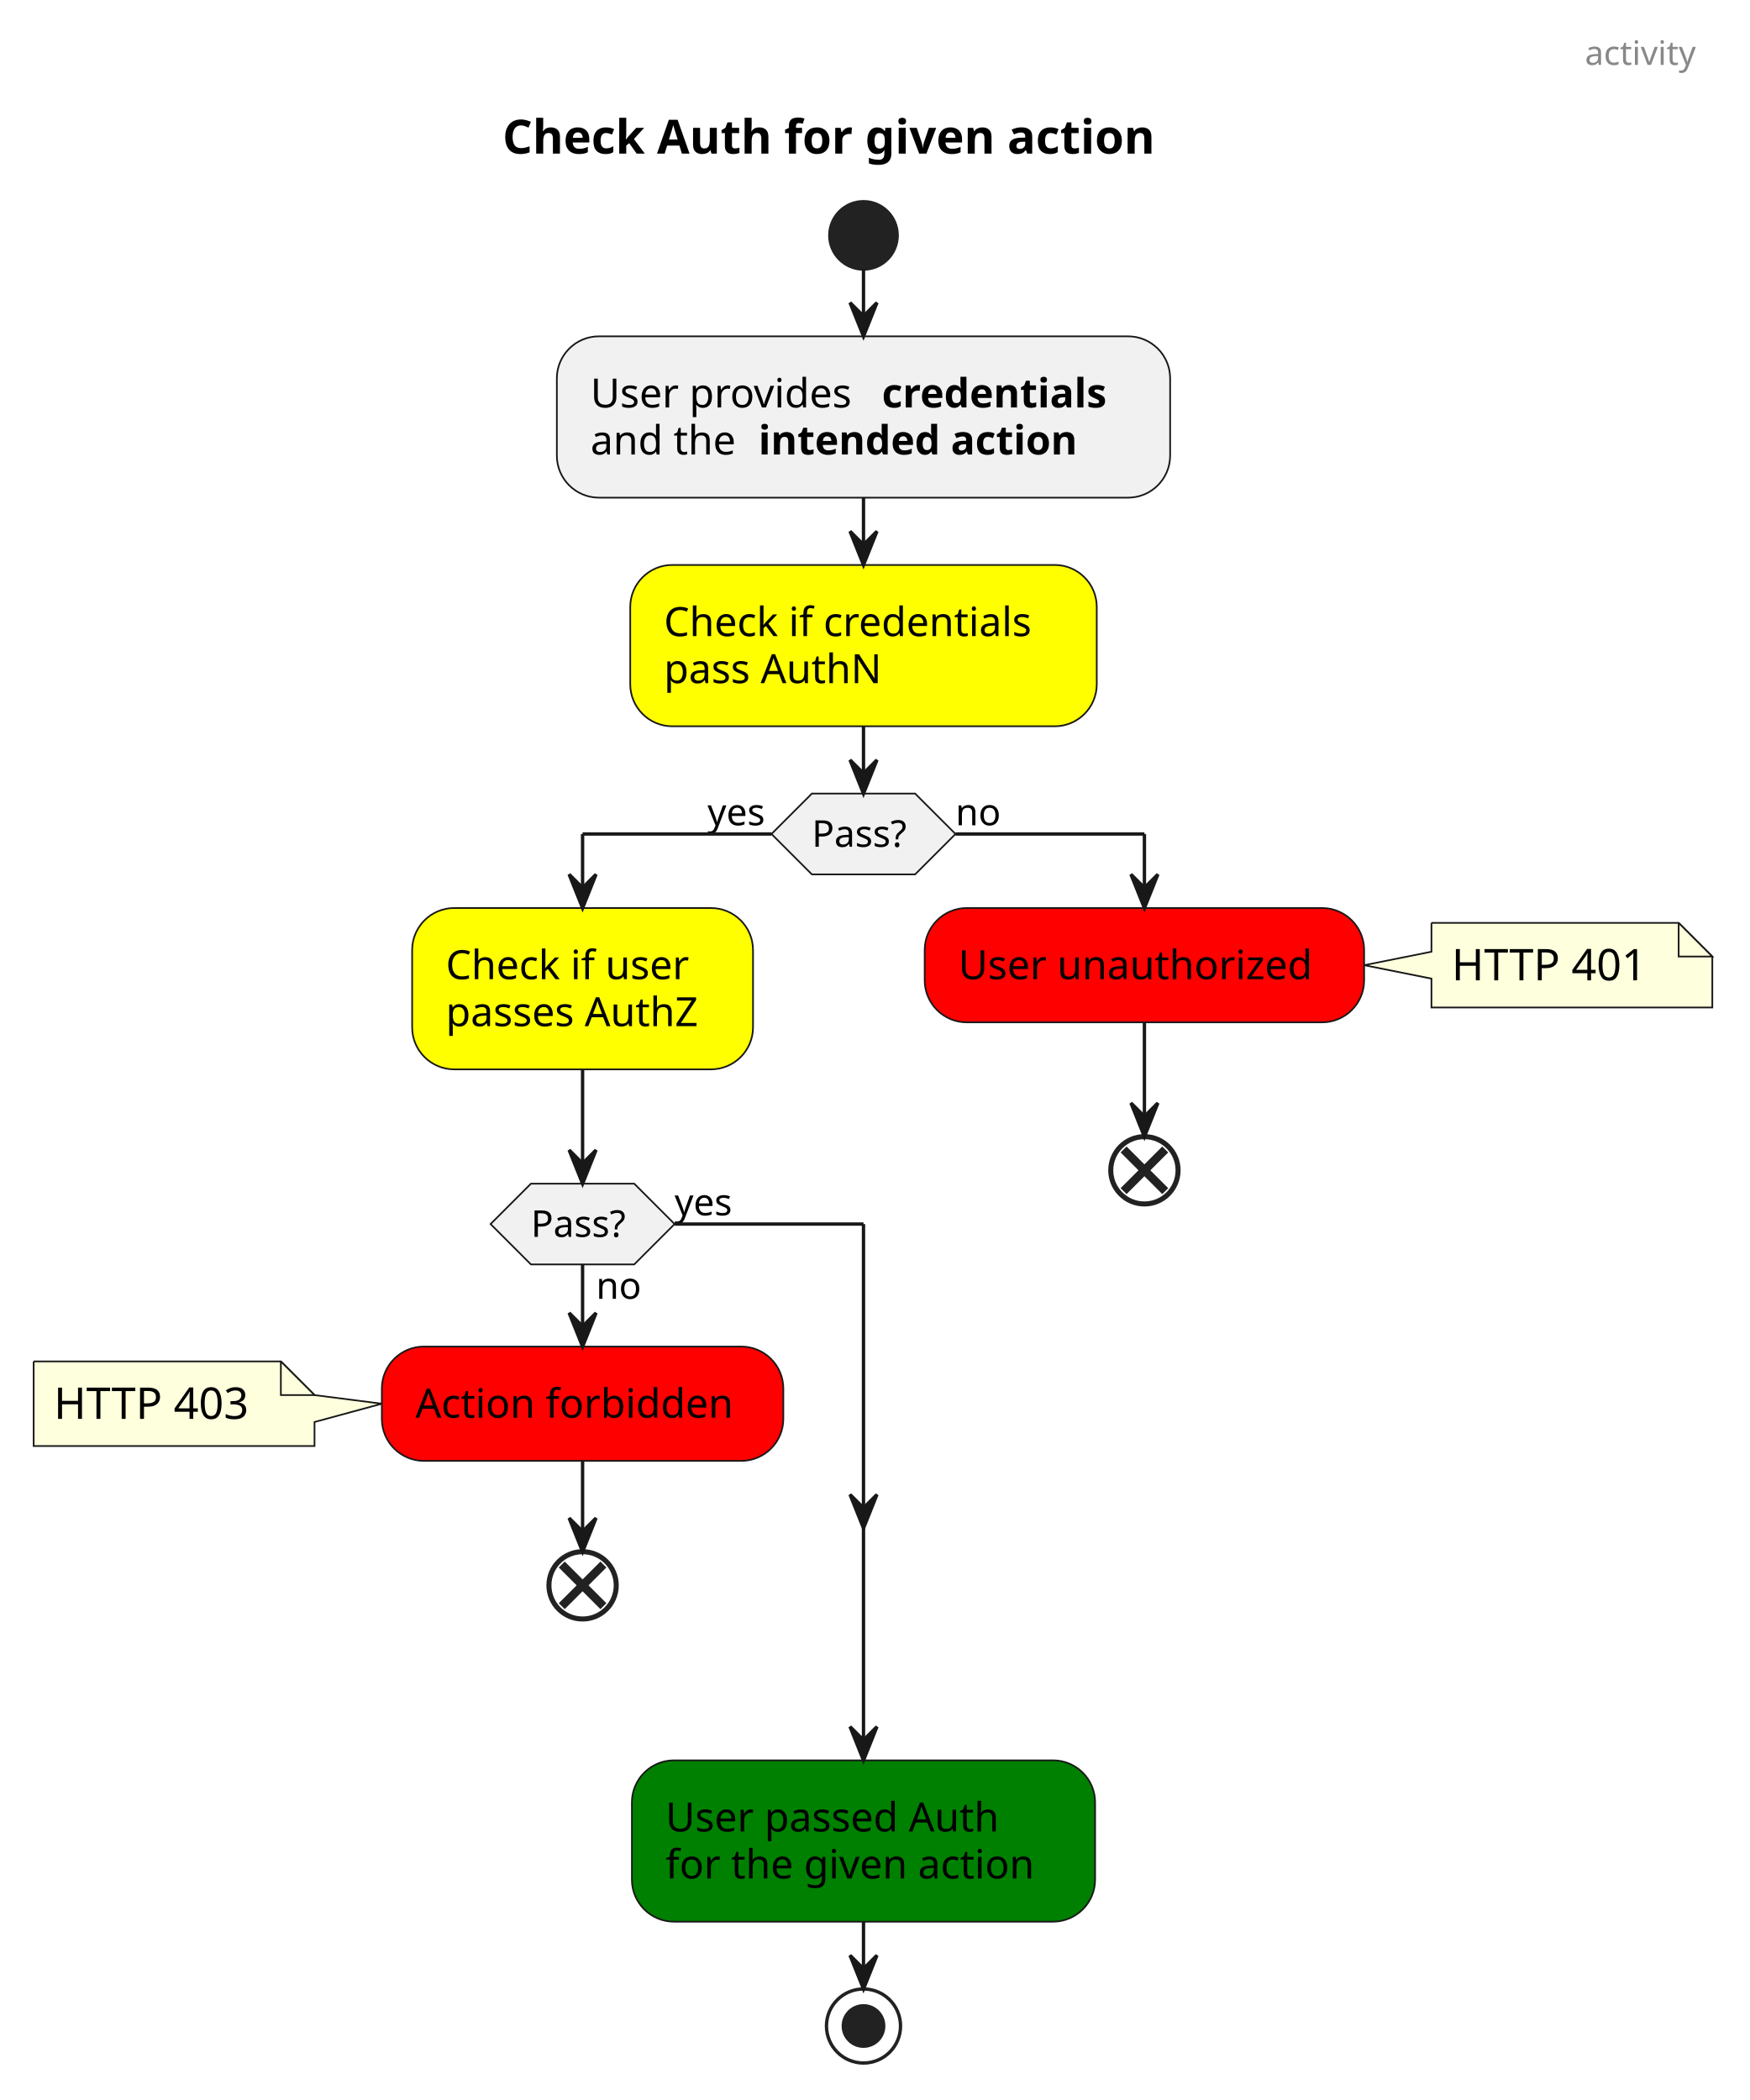
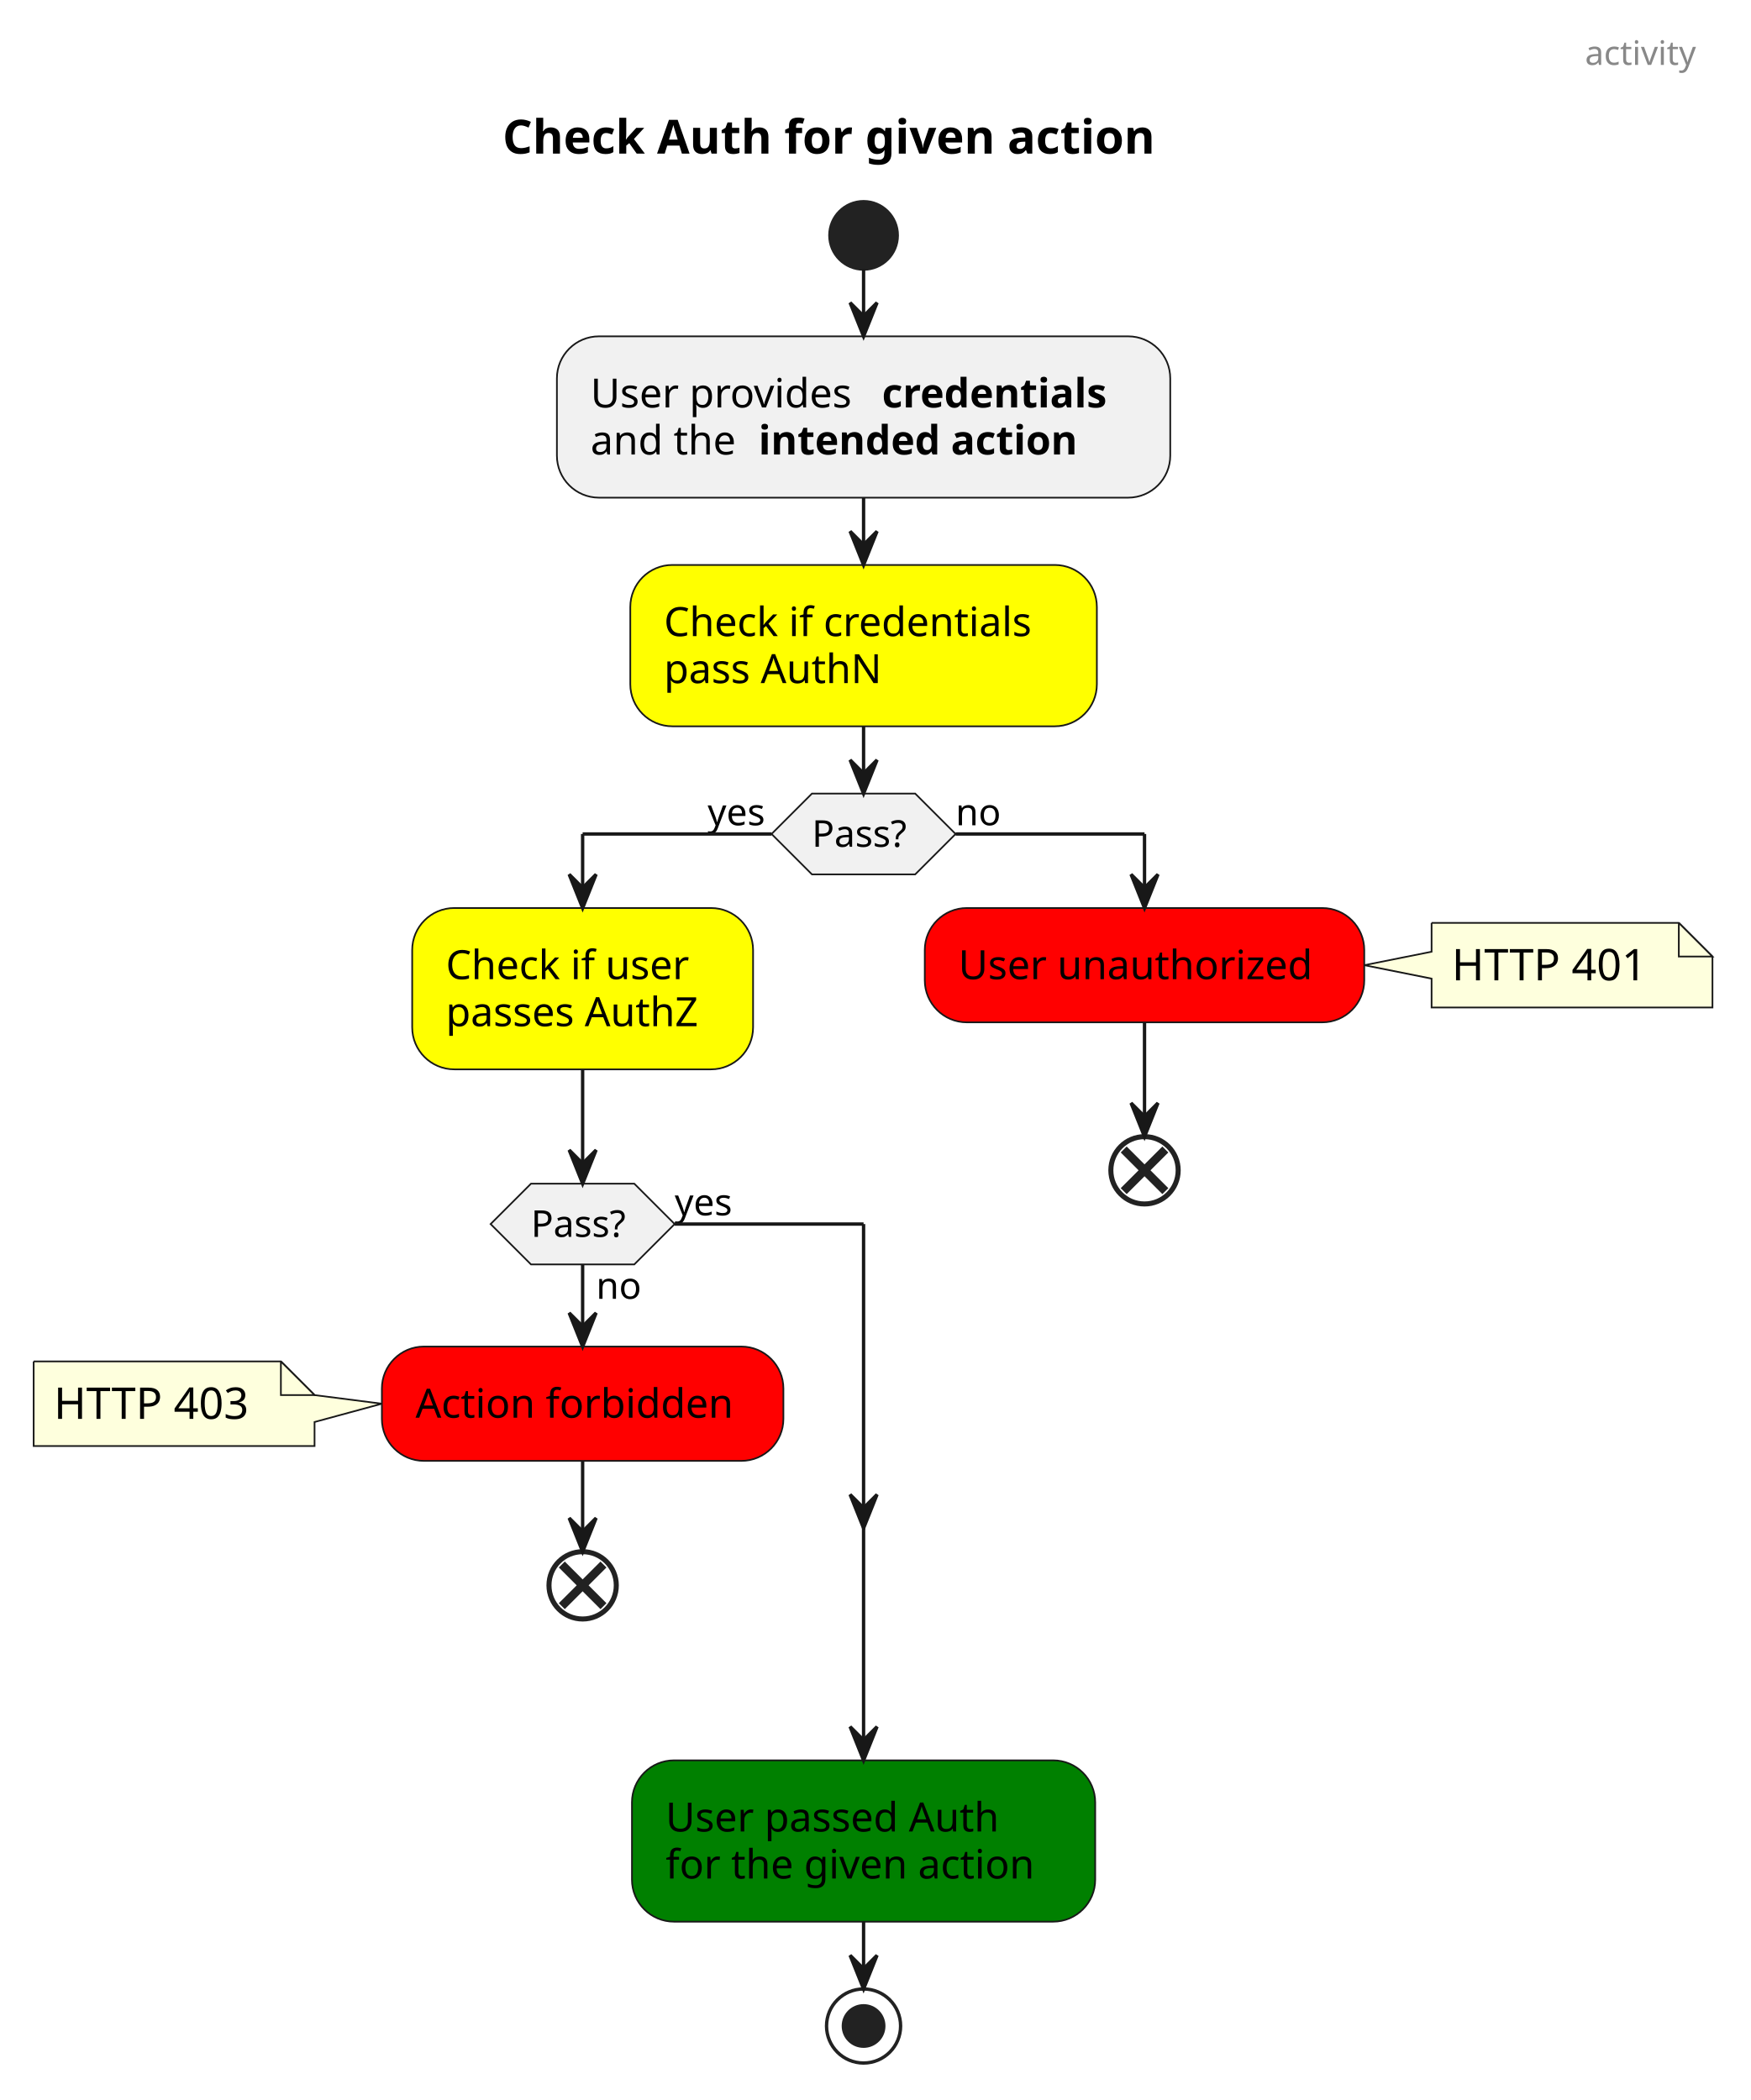
- <svg xmlns="http://www.w3.org/2000/svg" xmlns:xlink="http://www.w3.org/1999/xlink" contentStyleType="text/css" data-diagram-type="ACTIVITY" height="1300px" preserveAspectRatio="none" style="width:1083px;height:1300px;background:#FFFFFF;" version="1.1" viewBox="0 0 1083 1300" width="1083.333px" zoomAndPan="magnify">
+ <svg xmlns="http://www.w3.org/2000/svg" xmlns:xlink="http://www.w3.org/1999/xlink" contentStyleType="text/css" data-diagram-type="ACTIVITY" height="624px" preserveAspectRatio="none" style="width:520px;height:624px;background:#FFFFFF;" version="1.1" viewBox="0 0 520 624" width="520px" zoomAndPan="magnify">
  <defs />
  <g>
-     <g class="header" data-source-line="2">
-       <text fill="#888888" font-family="sans-serif" font-size="20.833" lengthAdjust="spacing" textLength="76.792" x="980.957" y="40.171">activity</text>
+     <g class="header" data-source-line="1">
+       <text fill="#888888" font-family="sans-serif" font-size="10" lengthAdjust="spacing" textLength="36.86" x="470.859" y="19.282">activity</text>
    </g>
-     <g class="title" data-source-line="3">
-       <text fill="#000000" font-family="sans-serif" font-size="29.167" font-weight="bold" lengthAdjust="spacing" textLength="456.555" x="311.014" y="95.075">Check Auth for given action</text>
+     <g class="title" data-source-line="2">
+       <text fill="#000000" font-family="sans-serif" font-size="14" font-weight="bold" lengthAdjust="spacing" textLength="219.147" x="149.287" y="45.636">Check Auth for given action</text>
    </g>
-     <ellipse cx="534.462" cy="145.703" fill="#222222" rx="20.833" ry="20.833" style="stroke:#222222;stroke-width:2.083;" />
-     <rect fill="#F1F1F1" height="99.87" rx="26.042" ry="26.042" style="stroke:#181818;stroke-width:1.042;" width="379.594" x="344.664" y="208.203" />
-     <text fill="#000000" font-family="sans-serif" font-size="25" lengthAdjust="spacing" textLength="172.388" x="365.498" y="252.242">User provides</text>
-     <text fill="#000000" font-family="sans-serif" font-size="25" font-weight="bold" lengthAdjust="spacing" textLength="157.593" x="545.832" y="252.242">credentials</text>
-     <text fill="#000000" font-family="sans-serif" font-size="25" lengthAdjust="spacing" textLength="96.008" x="365.498" y="281.344">and the</text>
-     <text fill="#000000" font-family="sans-serif" font-size="25" font-weight="bold" lengthAdjust="spacing" textLength="221.704" x="469.453" y="281.344">intended action</text>
+     <ellipse cx="256.541" cy="69.938" fill="#222222" rx="10" ry="10" style="stroke:#222222;stroke-width:1;" />
+     <rect fill="#F1F1F1" height="47.938" rx="12.5" ry="12.5" style="stroke:#181818;stroke-width:0.5;" width="182.205" x="165.439" y="99.938" />
+     <text fill="#000000" font-family="sans-serif" font-size="12" lengthAdjust="spacing" textLength="82.746" x="175.439" y="121.076">User provides</text>
+     <text fill="#000000" font-family="sans-serif" font-size="12" font-weight="bold" lengthAdjust="spacing" textLength="75.644" x="262" y="121.076">credentials</text>
+     <text fill="#000000" font-family="sans-serif" font-size="12" lengthAdjust="spacing" textLength="46.084" x="175.439" y="135.045">and the</text>
+     <text fill="#000000" font-family="sans-serif" font-size="12" font-weight="bold" lengthAdjust="spacing" textLength="106.418" x="225.337" y="135.045">intended action</text>
    <a href="authn-activity.svg" target="_top" title="authn-activity.svg" xlink:actuate="onRequest" xlink:href="authn-activity.svg" xlink:show="new" xlink:title="authn-activity.svg" xlink:type="simple">
-       <rect fill="#FFFF00" height="99.87" rx="26.042" ry="26.042" style="stroke:#181818;stroke-width:1.042;" width="288.749" x="390.087" y="349.74" />
-       <text fill="#000000" font-family="sans-serif" font-size="25" lengthAdjust="spacing" textLength="247.083" x="410.92" y="393.779">Check if credentials</text>
-       <text fill="#000000" font-family="sans-serif" font-size="25" lengthAdjust="spacing" textLength="142.481" x="410.92" y="422.88">pass AuthN</text>
+       <rect fill="#FFFF00" height="47.938" rx="12.5" ry="12.5" style="stroke:#181818;stroke-width:0.5;" width="138.6" x="187.242" y="167.875" />
+       <text fill="#000000" font-family="sans-serif" font-size="12" lengthAdjust="spacing" textLength="118.6" x="197.242" y="189.014">Check if credentials</text>
+       <text fill="#000000" font-family="sans-serif" font-size="12" lengthAdjust="spacing" textLength="68.391" x="197.242" y="202.982">pass AuthN</text>
    </a>
-     <polygon fill="#F1F1F1" points="502.509,491.276,566.414,491.276,591.414,516.276,566.414,541.276,502.509,541.276,477.509,516.276,502.509,491.276" style="stroke:#181818;stroke-width:1.042;" />
-     <text fill="#000000" font-family="sans-serif" font-size="22.917" lengthAdjust="spacing" textLength="63.905" x="502.509" y="524.21">Pass?</text>
-     <text fill="#000000" font-family="sans-serif" font-size="22.917" lengthAdjust="spacing" textLength="39.601" x="437.908" y="510.871">yes</text>
-     <text fill="#000000" font-family="sans-serif" font-size="22.917" lengthAdjust="spacing" textLength="28.545" x="591.414" y="510.871">no</text>
+     <polygon fill="#F1F1F1" points="241.204,235.812,271.879,235.812,283.879,247.812,271.879,259.812,241.204,259.812,229.204,247.812,241.204,235.812" style="stroke:#181818;stroke-width:0.5;" />
+     <text fill="#000000" font-family="sans-serif" font-size="11" lengthAdjust="spacing" textLength="30.674" x="241.204" y="251.621">Pass?</text>
+     <text fill="#000000" font-family="sans-serif" font-size="11" lengthAdjust="spacing" textLength="19.008" x="210.196" y="245.218">yes</text>
+     <text fill="#000000" font-family="sans-serif" font-size="11" lengthAdjust="spacing" textLength="13.702" x="283.879" y="245.218">no</text>
    <a href="authz-activity.svg" target="_top" title="authz-activity.svg" xlink:actuate="onRequest" xlink:href="authz-activity.svg" xlink:show="new" xlink:title="authz-activity.svg" xlink:type="simple">
-       <rect fill="#FFFF00" height="99.87" rx="26.042" ry="26.042" style="stroke:#181818;stroke-width:1.042;" width="210.978" x="255.1" y="562.109" />
-       <text fill="#000000" font-family="sans-serif" font-size="25" lengthAdjust="spacing" textLength="163.074" x="275.933" y="606.148">Check if user</text>
-       <text fill="#000000" font-family="sans-serif" font-size="25" lengthAdjust="spacing" textLength="169.311" x="275.933" y="635.25">passes AuthZ</text>
+       <rect fill="#FFFF00" height="47.938" rx="12.5" ry="12.5" style="stroke:#181818;stroke-width:0.5;" width="101.269" x="122.448" y="269.812" />
+       <text fill="#000000" font-family="sans-serif" font-size="12" lengthAdjust="spacing" textLength="78.275" x="132.448" y="290.951">Check if user</text>
+       <text fill="#000000" font-family="sans-serif" font-size="12" lengthAdjust="spacing" textLength="81.269" x="132.448" y="304.92">passes AuthZ</text>
    </a>
-     <path d="M20.833,842.79 L20.833,895.15 A0,0 0 0 0 20.833,895.15 L194.671,895.15 A0,0 0 0 0 194.671,895.15 L194.671,880.29 L236.337,868.97 L194.671,863.623 L194.671,863.623 L173.837,842.79 L20.833,842.79 A0,0 0 0 0 20.833,842.79" fill="#FEFFDD" style="stroke:#181818;stroke-width:1.042;" />
-     <path d="M173.837,842.79 L173.837,863.623 L194.671,863.623 L173.837,842.79" fill="#FEFFDD" style="stroke:#181818;stroke-width:1.042;" />
-     <text fill="#000000" font-family="sans-serif" font-size="27.083" lengthAdjust="spacing" textLength="130.087" x="33.333" y="878.346">HTTP 403</text>
-     <rect fill="#FF0000" height="70.768" rx="26.042" ry="26.042" style="stroke:#181818;stroke-width:1.042;" width="248.503" x="236.337" y="833.586" />
-     <text fill="#000000" font-family="sans-serif" font-size="25" lengthAdjust="spacing" textLength="206.836" x="257.171" y="877.625">Action forbidden</text>
-     <ellipse cx="360.589" cy="981.405" fill="none" rx="20.833" ry="20.833" style="stroke:#222222;stroke-width:3.125;" />
-     <line style="stroke:#222222;stroke-width:5.208;" x1="347.699" x2="373.478" y1="968.515" y2="994.295" />
-     <line style="stroke:#222222;stroke-width:5.208;" x1="373.478" x2="347.699" y1="968.515" y2="994.295" />
-     <polygon fill="#F1F1F1" points="328.636,732.747,392.541,732.747,417.541,757.747,392.541,782.747,328.636,782.747,303.636,757.747,328.636,732.747" style="stroke:#181818;stroke-width:1.042;" />
-     <text fill="#000000" font-family="sans-serif" font-size="22.917" lengthAdjust="spacing" textLength="28.545" x="368.922" y="804.019">no</text>
-     <text fill="#000000" font-family="sans-serif" font-size="22.917" lengthAdjust="spacing" textLength="63.905" x="328.636" y="765.681">Pass?</text>
-     <text fill="#000000" font-family="sans-serif" font-size="22.917" lengthAdjust="spacing" textLength="39.601" x="417.541" y="752.343">yes</text>
-     <path d="M885.995,571.313 L885.995,589.16 L844.329,597.494 L885.995,605.827 L885.995,623.673 A0,0 0 0 0 885.995,623.673 L1059.833,623.673 A0,0 0 0 0 1059.833,623.673 L1059.833,592.147 L1038.999,571.313 L885.995,571.313 A0,0 0 0 0 885.995,571.313" fill="#FEFFDD" style="stroke:#181818;stroke-width:1.042;" />
-     <path d="M1038.999,571.313 L1038.999,592.147 L1059.833,592.147 L1038.999,571.313" fill="#FEFFDD" style="stroke:#181818;stroke-width:1.042;" />
-     <text fill="#000000" font-family="sans-serif" font-size="27.083" lengthAdjust="spacing" textLength="130.087" x="898.495" y="606.87">HTTP 401</text>
-     <rect fill="#FF0000" height="70.768" rx="26.042" ry="26.042" style="stroke:#181818;stroke-width:1.042;" width="271.989" x="572.34" y="562.109" />
-     <text fill="#000000" font-family="sans-serif" font-size="25" lengthAdjust="spacing" textLength="230.322" x="593.173" y="606.148">User unauthorized</text>
-     <ellipse cx="708.334" cy="724.479" fill="none" rx="20.833" ry="20.833" style="stroke:#222222;stroke-width:3.125;" />
-     <line style="stroke:#222222;stroke-width:5.208;" x1="695.444" x2="721.224" y1="711.589" y2="737.369" />
-     <line style="stroke:#222222;stroke-width:5.208;" x1="721.224" x2="695.444" y1="711.589" y2="737.369" />
-     <rect fill="#008000" height="99.87" rx="26.042" ry="26.042" style="stroke:#181818;stroke-width:1.042;" width="286.698" x="391.112" y="1089.738" />
-     <text fill="#000000" font-family="sans-serif" font-size="25" lengthAdjust="spacing" textLength="219.958" x="411.946" y="1133.777">User passed Auth</text>
-     <text fill="#000000" font-family="sans-serif" font-size="25" lengthAdjust="spacing" textLength="245.032" x="411.946" y="1162.878">for the given action</text>
-     <ellipse cx="534.462" cy="1254.191" fill="none" rx="22.917" ry="22.917" style="stroke:#222222;stroke-width:2.083;" />
-     <ellipse cx="534.462" cy="1254.191" fill="#222222" rx="12.5" ry="12.5" style="stroke:#222222;stroke-width:2.083;" />
-     <line style="stroke:#181818;stroke-width:2.083;" x1="534.462" x2="534.462" y1="166.536" y2="208.203" />
-     <polygon fill="#181818" points="526.128,187.37,534.462,208.203,542.795,187.37,534.462,195.703" style="stroke:#181818;stroke-width:2.083;" />
-     <line style="stroke:#181818;stroke-width:2.083;" x1="534.462" x2="534.462" y1="308.073" y2="349.74" />
-     <polygon fill="#181818" points="526.128,328.906,534.462,349.74,542.795,328.906,534.462,337.24" style="stroke:#181818;stroke-width:2.083;" />
-     <line style="stroke:#181818;stroke-width:2.083;" x1="360.589" x2="360.589" y1="904.354" y2="960.571" />
-     <polygon fill="#181818" points="352.255,939.738,360.589,960.571,368.922,939.738,360.589,948.071" style="stroke:#181818;stroke-width:2.083;" />
-     <line style="stroke:#181818;stroke-width:2.083;" x1="360.589" x2="360.589" y1="782.747" y2="833.586" />
-     <polygon fill="#181818" points="352.255,812.752,360.589,833.586,368.922,812.752,360.589,821.086" style="stroke:#181818;stroke-width:2.083;" />
-     <line style="stroke:#181818;stroke-width:2.083;" x1="417.541" x2="534.462" y1="757.747" y2="757.747" />
-     <polygon fill="#181818" points="526.128,925.187,534.462,946.02,542.795,925.187,534.462,933.52" style="stroke:#181818;stroke-width:2.083;" />
-     <line style="stroke:#181818;stroke-width:2.083;" x1="534.462" x2="534.462" y1="757.747" y2="1089.738" />
-     <polygon fill="#181818" points="526.128,1068.905,534.462,1089.738,542.795,1068.905,534.462,1077.238" style="stroke:#181818;stroke-width:2.083;" />
-     <line style="stroke:#181818;stroke-width:2.083;" x1="360.589" x2="360.589" y1="661.979" y2="732.747" />
-     <polygon fill="#181818" points="352.255,711.914,360.589,732.747,368.922,711.914,360.589,720.247" style="stroke:#181818;stroke-width:2.083;" />
-     <line style="stroke:#181818;stroke-width:2.083;" x1="708.334" x2="708.334" y1="632.878" y2="703.646" />
-     <polygon fill="#181818" points="700.001,682.812,708.334,703.646,716.668,682.812,708.334,691.146" style="stroke:#181818;stroke-width:2.083;" />
-     <line style="stroke:#181818;stroke-width:2.083;" x1="477.509" x2="360.589" y1="516.276" y2="516.276" />
-     <line style="stroke:#181818;stroke-width:2.083;" x1="360.589" x2="360.589" y1="516.276" y2="562.109" />
-     <polygon fill="#181818" points="352.255,541.276,360.589,562.109,368.922,541.276,360.589,549.609" style="stroke:#181818;stroke-width:2.083;" />
-     <line style="stroke:#181818;stroke-width:2.083;" x1="591.414" x2="708.334" y1="516.276" y2="516.276" />
-     <line style="stroke:#181818;stroke-width:2.083;" x1="708.334" x2="708.334" y1="516.276" y2="562.109" />
-     <polygon fill="#181818" points="700.001,541.276,708.334,562.109,716.668,541.276,708.334,549.609" style="stroke:#181818;stroke-width:2.083;" />
-     <line style="stroke:#181818;stroke-width:2.083;" x1="534.462" x2="534.462" y1="449.609" y2="491.276" />
-     <polygon fill="#181818" points="526.128,470.443,534.462,491.276,542.795,470.443,534.462,478.776" style="stroke:#181818;stroke-width:2.083;" />
-     <line style="stroke:#181818;stroke-width:2.083;" x1="534.462" x2="534.462" y1="1189.608" y2="1231.274" />
-     <polygon fill="#181818" points="526.128,1210.441,534.462,1231.274,542.795,1210.441,534.462,1218.774" style="stroke:#181818;stroke-width:2.083;" />
+     <path d="M10,404.539 L10,429.672 A0,0 0 0 0 10,429.672 L93.442,429.672 A0,0 0 0 0 93.442,429.672 L93.442,422.539 L113.442,417.106 L93.442,414.539 L93.442,414.539 L83.442,404.539 L10,404.539 A0,0 0 0 0 10,404.539" fill="#FEFFDD" style="stroke:#181818;stroke-width:0.5;" />
+     <path d="M83.442,404.539 L83.442,414.539 L93.442,414.539 L83.442,404.539" fill="#FEFFDD" style="stroke:#181818;stroke-width:0.5;" />
+     <text fill="#000000" font-family="sans-serif" font-size="13" lengthAdjust="spacing" textLength="62.442" x="16" y="421.606">HTTP 403</text>
+     <rect fill="#FF0000" height="33.969" rx="12.5" ry="12.5" style="stroke:#181818;stroke-width:0.5;" width="119.281" x="113.442" y="400.121" />
+     <text fill="#000000" font-family="sans-serif" font-size="12" lengthAdjust="spacing" textLength="99.281" x="123.442" y="421.26">Action forbidden</text>
+     <ellipse cx="173.083" cy="471.074" fill="none" rx="10" ry="10" style="stroke:#222222;stroke-width:1.5;" />
+     <line style="stroke:#222222;stroke-width:2.5;" x1="166.895" x2="179.27" y1="464.887" y2="477.261" />
+     <line style="stroke:#222222;stroke-width:2.5;" x1="179.27" x2="166.895" y1="464.887" y2="477.261" />
+     <polygon fill="#F1F1F1" points="157.745,351.719,188.42,351.719,200.42,363.719,188.42,375.719,157.745,375.719,145.745,363.719,157.745,351.719" style="stroke:#181818;stroke-width:0.5;" />
+     <text fill="#000000" font-family="sans-serif" font-size="11" lengthAdjust="spacing" textLength="13.702" x="177.083" y="385.929">no</text>
+     <text fill="#000000" font-family="sans-serif" font-size="11" lengthAdjust="spacing" textLength="30.674" x="157.745" y="367.527">Pass?</text>
+     <text fill="#000000" font-family="sans-serif" font-size="11" lengthAdjust="spacing" textLength="19.008" x="200.42" y="361.125">yes</text>
+     <path d="M425.278,274.231 L425.278,282.797 L405.278,286.797 L425.278,290.797 L425.278,299.363 A0,0 0 0 0 425.278,299.363 L508.72,299.363 A0,0 0 0 0 508.72,299.363 L508.72,284.231 L498.72,274.231 L425.278,274.231 A0,0 0 0 0 425.278,274.231" fill="#FEFFDD" style="stroke:#181818;stroke-width:0.5;" />
+     <path d="M498.72,274.231 L498.72,284.231 L508.72,284.231 L498.72,274.231" fill="#FEFFDD" style="stroke:#181818;stroke-width:0.5;" />
+     <text fill="#000000" font-family="sans-serif" font-size="13" lengthAdjust="spacing" textLength="62.442" x="431.278" y="291.297">HTTP 401</text>
+     <rect fill="#FF0000" height="33.969" rx="12.5" ry="12.5" style="stroke:#181818;stroke-width:0.5;" width="130.555" x="274.723" y="269.812" />
+     <text fill="#000000" font-family="sans-serif" font-size="12" lengthAdjust="spacing" textLength="110.555" x="284.723" y="290.951">User unauthorized</text>
+     <ellipse cx="340" cy="347.75" fill="none" rx="10" ry="10" style="stroke:#222222;stroke-width:1.5;" />
+     <line style="stroke:#222222;stroke-width:2.5;" x1="333.813" x2="346.188" y1="341.563" y2="353.937" />
+     <line style="stroke:#222222;stroke-width:2.5;" x1="346.188" x2="333.813" y1="341.563" y2="353.937" />
+     <rect fill="#008000" height="47.938" rx="12.5" ry="12.5" style="stroke:#181818;stroke-width:0.5;" width="137.615" x="187.734" y="523.074" />
+     <text fill="#000000" font-family="sans-serif" font-size="12" lengthAdjust="spacing" textLength="105.58" x="197.734" y="544.213">User passed Auth</text>
+     <text fill="#000000" font-family="sans-serif" font-size="12" lengthAdjust="spacing" textLength="117.615" x="197.734" y="558.182">for the given action</text>
+     <ellipse cx="256.541" cy="602.012" fill="none" rx="11" ry="11" style="stroke:#222222;stroke-width:1;" />
+     <ellipse cx="256.541" cy="602.012" fill="#222222" rx="6" ry="6" style="stroke:#222222;stroke-width:1;" />
+     <line style="stroke:#181818;stroke-width:1;" x1="256.541" x2="256.541" y1="79.938" y2="99.938" />
+     <polygon fill="#181818" points="252.542,89.938,256.541,99.938,260.541,89.938,256.541,93.938" style="stroke:#181818;stroke-width:1;" />
+     <line style="stroke:#181818;stroke-width:1;" x1="256.541" x2="256.541" y1="147.875" y2="167.875" />
+     <polygon fill="#181818" points="252.542,157.875,256.541,167.875,260.541,157.875,256.541,161.875" style="stroke:#181818;stroke-width:1;" />
+     <line style="stroke:#181818;stroke-width:1;" x1="173.083" x2="173.083" y1="434.09" y2="461.074" />
+     <polygon fill="#181818" points="169.083,451.074,173.083,461.074,177.083,451.074,173.083,455.074" style="stroke:#181818;stroke-width:1;" />
+     <line style="stroke:#181818;stroke-width:1;" x1="173.083" x2="173.083" y1="375.719" y2="400.121" />
+     <polygon fill="#181818" points="169.083,390.121,173.083,400.121,177.083,390.121,173.083,394.121" style="stroke:#181818;stroke-width:1;" />
+     <line style="stroke:#181818;stroke-width:1;" x1="200.42" x2="256.541" y1="363.719" y2="363.719" />
+     <polygon fill="#181818" points="252.542,444.09,256.541,454.09,260.541,444.09,256.541,448.09" style="stroke:#181818;stroke-width:1;" />
+     <line style="stroke:#181818;stroke-width:1;" x1="256.541" x2="256.541" y1="363.719" y2="523.074" />
+     <polygon fill="#181818" points="252.542,513.074,256.541,523.074,260.541,513.074,256.541,517.074" style="stroke:#181818;stroke-width:1;" />
+     <line style="stroke:#181818;stroke-width:1;" x1="173.083" x2="173.083" y1="317.75" y2="351.719" />
+     <polygon fill="#181818" points="169.083,341.719,173.083,351.719,177.083,341.719,173.083,345.719" style="stroke:#181818;stroke-width:1;" />
+     <line style="stroke:#181818;stroke-width:1;" x1="340" x2="340" y1="303.781" y2="337.75" />
+     <polygon fill="#181818" points="336,327.75,340,337.75,344,327.75,340,331.75" style="stroke:#181818;stroke-width:1;" />
+     <line style="stroke:#181818;stroke-width:1;" x1="229.204" x2="173.083" y1="247.812" y2="247.812" />
+     <line style="stroke:#181818;stroke-width:1;" x1="173.083" x2="173.083" y1="247.812" y2="269.812" />
+     <polygon fill="#181818" points="169.083,259.812,173.083,269.812,177.083,259.812,173.083,263.812" style="stroke:#181818;stroke-width:1;" />
+     <line style="stroke:#181818;stroke-width:1;" x1="283.879" x2="340" y1="247.812" y2="247.812" />
+     <line style="stroke:#181818;stroke-width:1;" x1="340" x2="340" y1="247.812" y2="269.812" />
+     <polygon fill="#181818" points="336,259.812,340,269.812,344,259.812,340,263.812" style="stroke:#181818;stroke-width:1;" />
+     <line style="stroke:#181818;stroke-width:1;" x1="256.541" x2="256.541" y1="215.812" y2="235.812" />
+     <polygon fill="#181818" points="252.542,225.812,256.541,235.812,260.541,225.812,256.541,229.812" style="stroke:#181818;stroke-width:1;" />
+     <line style="stroke:#181818;stroke-width:1;" x1="256.541" x2="256.541" y1="571.012" y2="591.012" />
+     <polygon fill="#181818" points="252.542,581.012,256.541,591.012,260.541,581.012,256.541,585.012" style="stroke:#181818;stroke-width:1;" />
  </g>
</svg>
